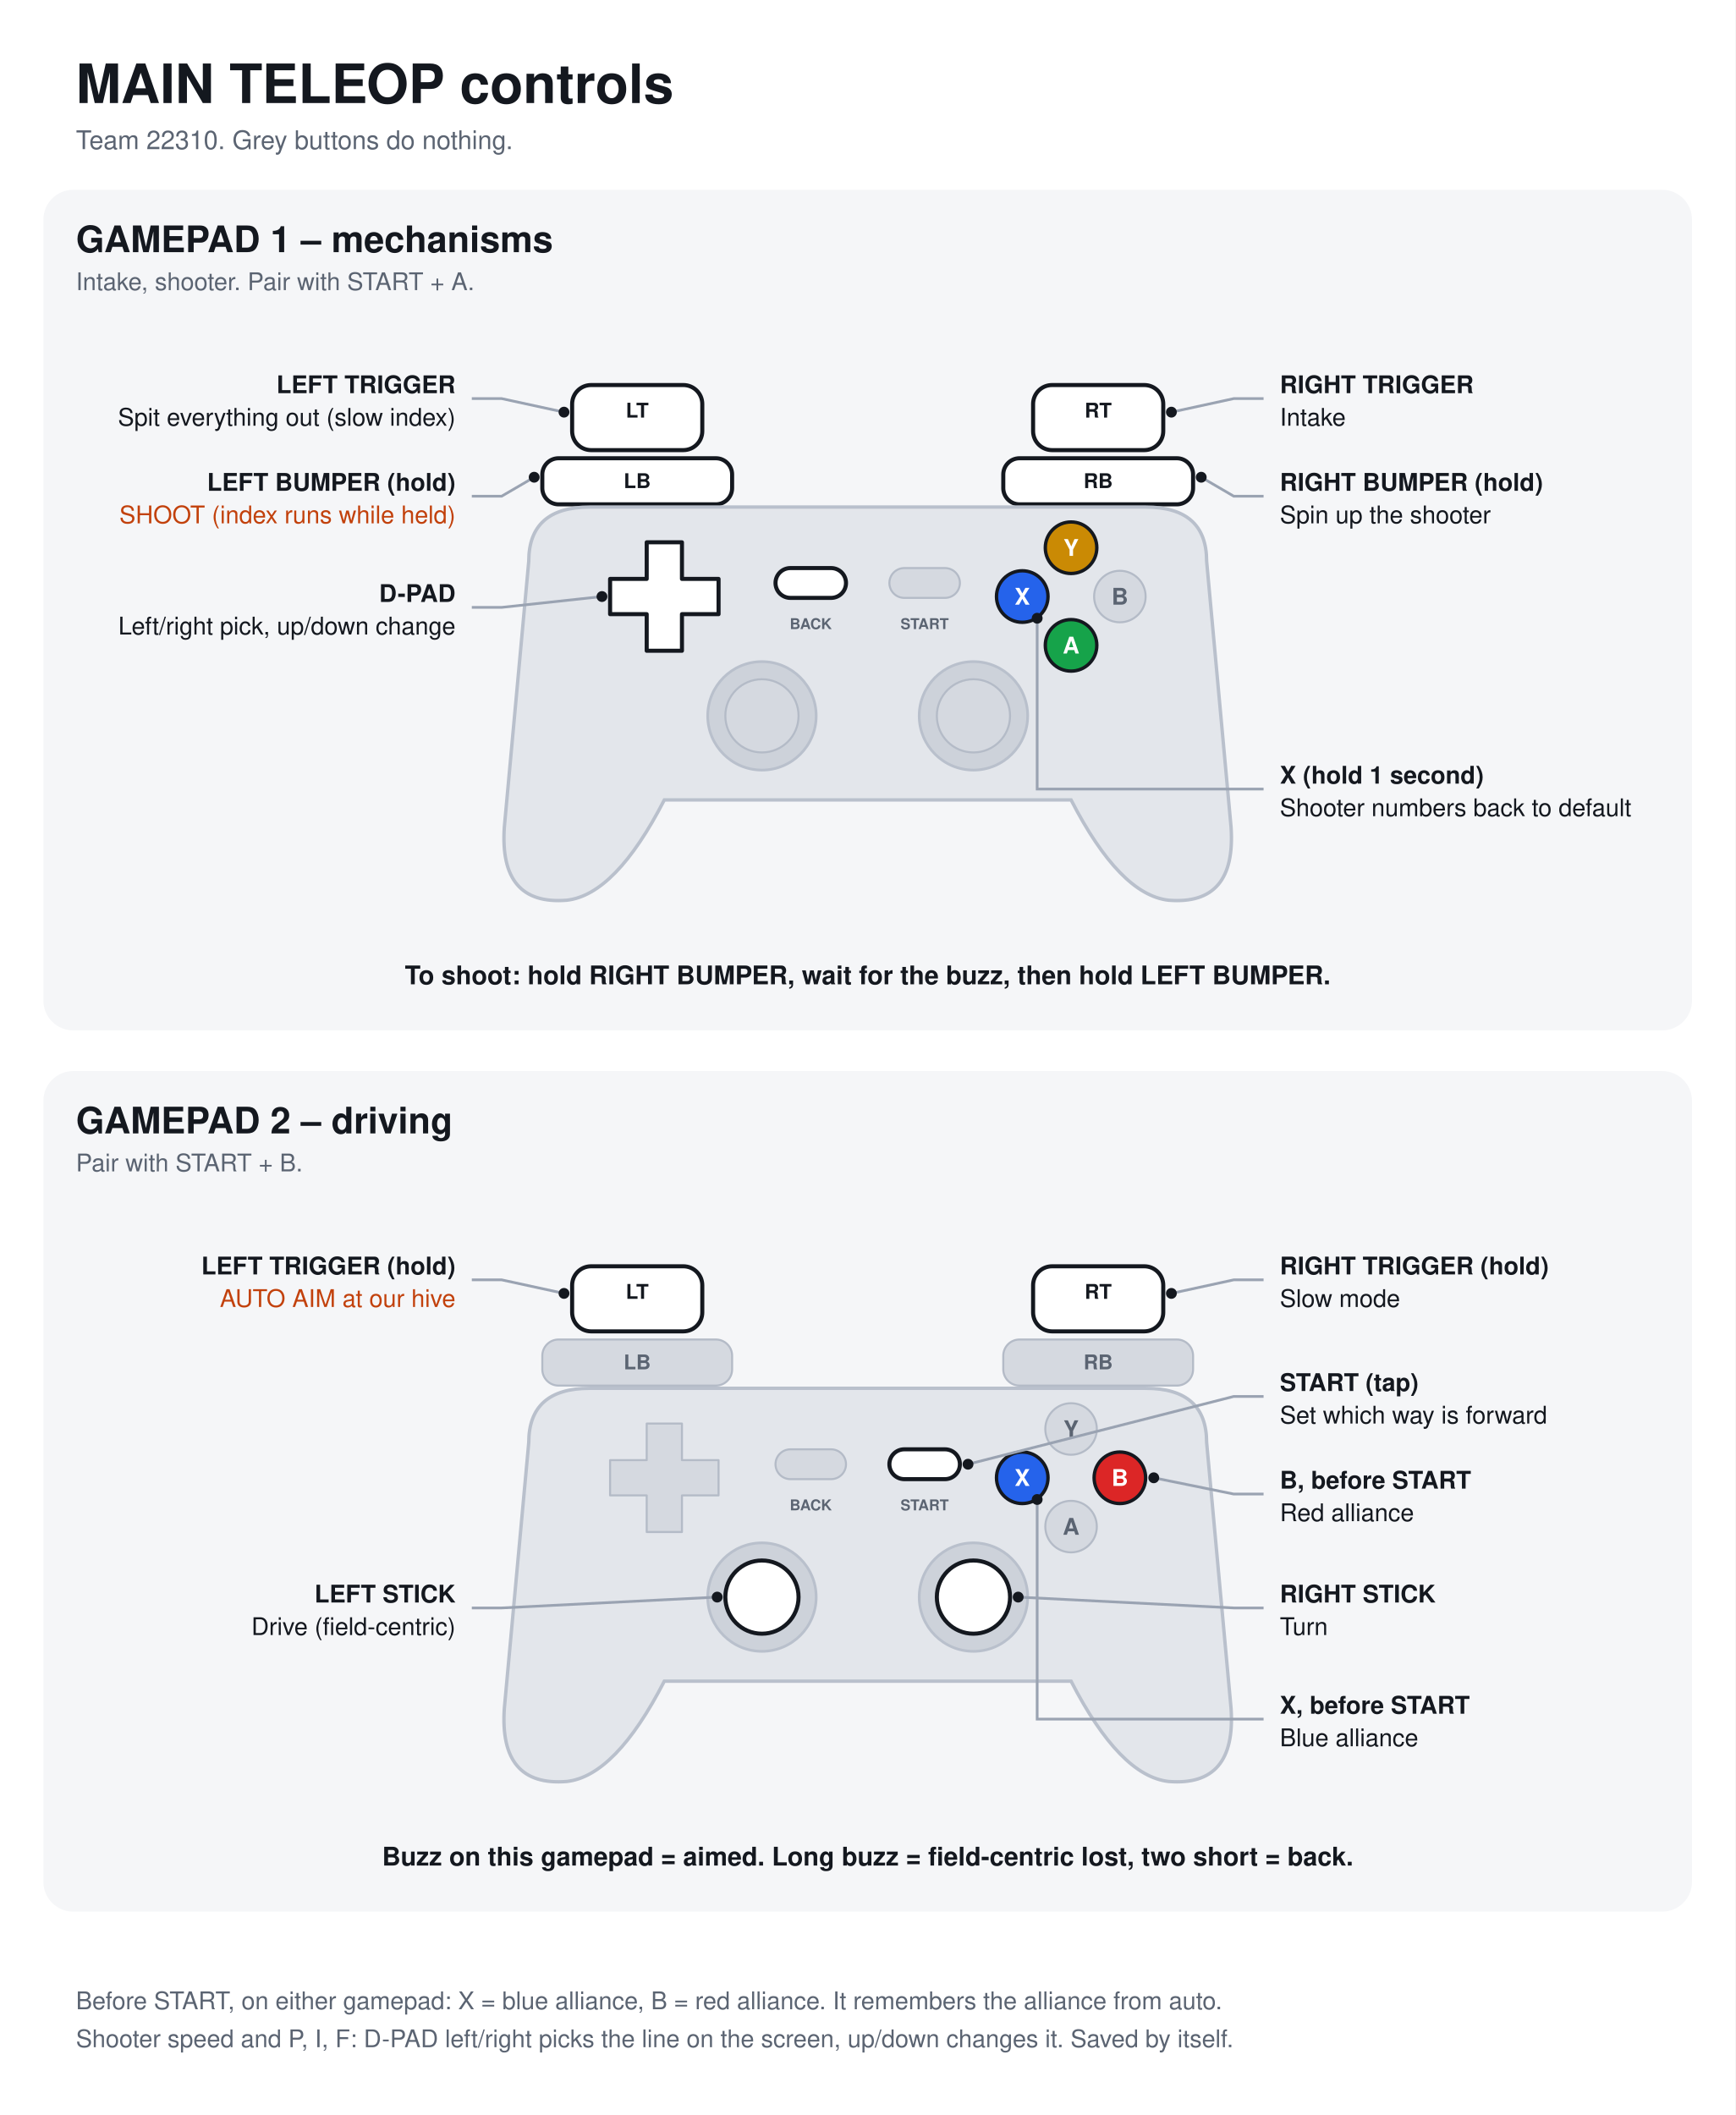
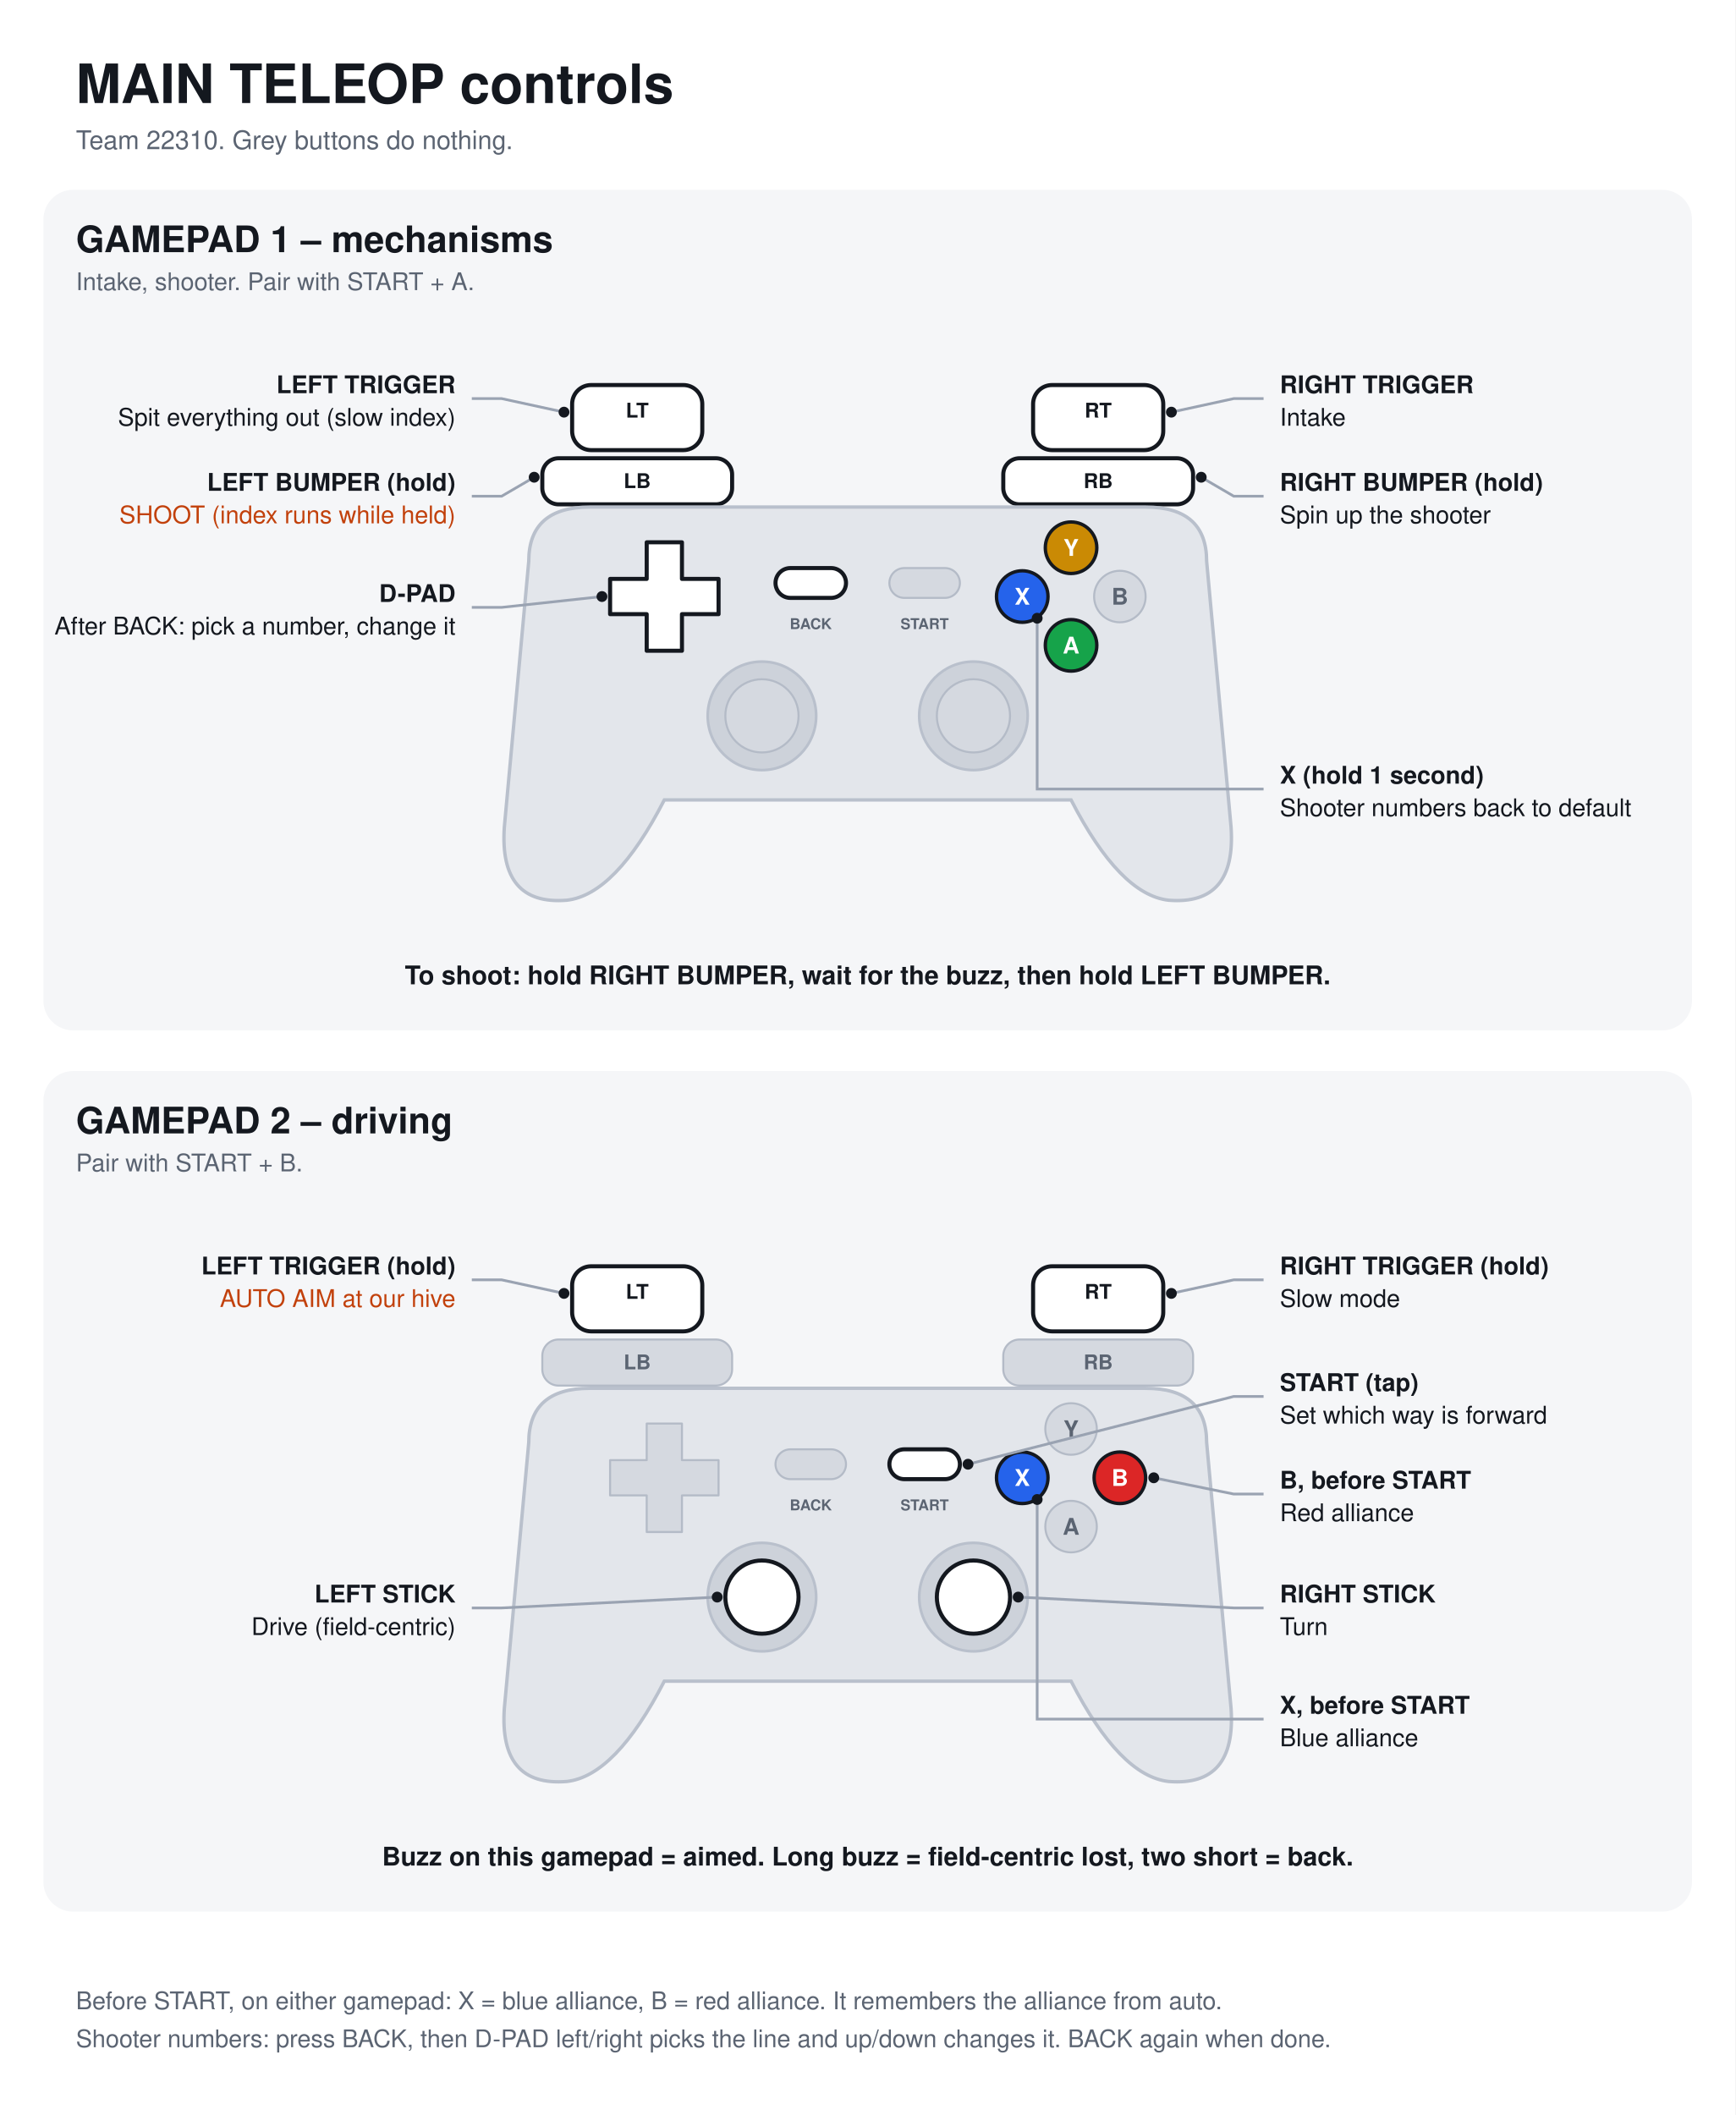
<svg xmlns="http://www.w3.org/2000/svg" viewBox="0 0 1280 1560" font-family="-apple-system, 'Segoe UI', Helvetica, Arial, sans-serif">
  <rect width="1280" height="1560" fill="#FFFFFF" />
  <text x="56" y="76" font-size="40" font-weight="700" fill="#14181F">MAIN TELEOP controls</text>
  <text x="56" y="110" font-size="19" fill="#5B6472">Team 22310. Grey buttons do nothing.</text>
  <rect x="32" y="140" width="1216" height="620" rx="22" fill="#F5F6F8" />
  <text x="56" y="186" font-size="27" font-weight="700" fill="#14181F">GAMEPAD 1 – mechanisms</text>
  <text x="56" y="214" font-size="18" fill="#5B6472">Intake, shooter. Pair with START + A.</text>
  <rect x="422" y="284" width="96" height="48" rx="14" fill="#FFFFFF" stroke="#14181F" stroke-width="3" />
  <text x="470" y="308" font-size="15" font-weight="700" text-anchor="middle" fill="#14181F">LT</text>
  <rect x="762" y="284" width="96" height="48" rx="14" fill="#FFFFFF" stroke="#14181F" stroke-width="3" />
  <text x="810" y="308" font-size="15" font-weight="700" text-anchor="middle" fill="#14181F">RT</text>
  <rect x="400" y="338" width="140" height="34" rx="12" fill="#FFFFFF" stroke="#14181F" stroke-width="3" />
  <text x="470" y="360" font-size="15" font-weight="700" text-anchor="middle" fill="#14181F">LB</text>
  <rect x="740" y="338" width="140" height="34" rx="12" fill="#FFFFFF" stroke="#14181F" stroke-width="3" />
  <text x="810" y="360" font-size="15" font-weight="700" text-anchor="middle" fill="#14181F">RB</text>
  <path d="M 390 414 Q 390 374 435 374 L 845 374 Q 890 374 890 414 L 908 610 Q 912 668 862 664 Q 826 660 790 590 L 490 590 Q 454 660 418 664 Q 368 668 372 610 Z" fill="#E3E6EB" stroke="#B9C0CC" stroke-width="2.5" />
  <path d="M 477 400 h 26 v 27 h 27 v 26 h -27 v 27 h -26 v -27 h -27 v -26 h 27 Z" fill="#FFFFFF" stroke="#14181F" stroke-width="3" stroke-linejoin="round" />
  <circle cx="562" cy="528" r="40" fill="#CDD2DA" stroke="#B9C0CC" stroke-width="2" />
  <circle cx="562" cy="528" r="27" fill="#D5D9E0" stroke="#B4BBC7" stroke-width="1.5" />
  <circle cx="718" cy="528" r="40" fill="#CDD2DA" stroke="#B9C0CC" stroke-width="2" />
  <circle cx="718" cy="528" r="27" fill="#D5D9E0" stroke="#B4BBC7" stroke-width="1.5" />
  <circle cx="790" cy="404" r="19" fill="#CA8A04" stroke="#14181F" stroke-width="2.5" />
  <text x="790" y="410" font-size="17" font-weight="700" text-anchor="middle" fill="#FFFFFF">Y</text>
  <circle cx="790" cy="476" r="19" fill="#16A34A" stroke="#14181F" stroke-width="2.5" />
  <text x="790" y="482" font-size="17" font-weight="700" text-anchor="middle" fill="#FFFFFF">A</text>
  <circle cx="754" cy="440" r="19" fill="#2563EB" stroke="#14181F" stroke-width="2.5" />
  <text x="754" y="446" font-size="17" font-weight="700" text-anchor="middle" fill="#FFFFFF">X</text>
  <circle cx="826" cy="440" r="19" fill="#D5D9E0" stroke="#B4BBC7" stroke-width="1.5" />
  <text x="826" y="446" font-size="17" font-weight="700" text-anchor="middle" fill="#5B6472">B</text>
  <rect x="572" y="419" width="52" height="22" rx="11" fill="#FFFFFF" stroke="#14181F" stroke-width="3" />
  <text x="598" y="464" font-size="11" font-weight="700" text-anchor="middle" fill="#5B6472">BACK</text>
  <rect x="656" y="419" width="52" height="22" rx="11" fill="#D5D9E0" stroke="#B4BBC7" stroke-width="1.5" />
  <text x="682" y="464" font-size="11" font-weight="700" text-anchor="middle" fill="#5B6472">START</text>
  <text x="336" y="290" font-size="18" font-weight="700" text-anchor="end" fill="#14181F">LEFT TRIGGER</text>
  <text x="336" y="314" font-size="18" text-anchor="end" fill="#14181F">Spit everything out (slow index)</text>
  <path d="M 348 294 L 370 294 L 416 304" fill="none" stroke="#9AA3B2" stroke-width="2" />
  <circle cx="416" cy="304" r="4" fill="#14181F" />
  <text x="336" y="362" font-size="18" font-weight="700" text-anchor="end" fill="#14181F">LEFT BUMPER (hold)</text>
  <text x="336" y="386" font-size="18" text-anchor="end" fill="#C2410C">SHOOT (index runs while held)</text>
  <path d="M 348 366 L 370 366 L 394 352" fill="none" stroke="#9AA3B2" stroke-width="2" />
  <circle cx="394" cy="352" r="4" fill="#14181F" />
  <text x="336" y="444" font-size="18" font-weight="700" text-anchor="end" fill="#14181F">D-PAD</text>
-   <text x="336" y="468" font-size="18" text-anchor="end" fill="#14181F">Left/right pick, up/down change</text>
+   <text x="336" y="468" font-size="18" text-anchor="end" fill="#14181F">After BACK: pick a number, change it</text>
  <path d="M 348 448 L 370 448 L 444 440" fill="none" stroke="#9AA3B2" stroke-width="2" />
  <circle cx="444" cy="440" r="4" fill="#14181F" />
  <text x="944" y="290" font-size="18" font-weight="700" fill="#14181F">RIGHT TRIGGER</text>
  <text x="944" y="314" font-size="18" fill="#14181F">Intake</text>
  <path d="M 932 294 L 910 294 L 864 304" fill="none" stroke="#9AA3B2" stroke-width="2" />
  <circle cx="864" cy="304" r="4" fill="#14181F" />
  <text x="944" y="362" font-size="18" font-weight="700" fill="#14181F">RIGHT BUMPER (hold)</text>
  <text x="944" y="386" font-size="18" fill="#14181F">Spin up the shooter</text>
  <path d="M 932 366 L 910 366 L 886 352" fill="none" stroke="#9AA3B2" stroke-width="2" />
  <circle cx="886" cy="352" r="4" fill="#14181F" />
  <text x="944" y="578" font-size="18" font-weight="700" fill="#14181F">X (hold 1 second)</text>
  <text x="944" y="602" font-size="18" fill="#14181F">Shooter numbers back to default</text>
  <path d="M 932 582 L 765 582 L 765 456" fill="none" stroke="#9AA3B2" stroke-width="2" />
  <circle cx="765" cy="456" r="4" fill="#14181F" />
  <text x="640" y="726" font-size="19" font-weight="700" text-anchor="middle" fill="#14181F">To shoot: hold RIGHT BUMPER, wait for the buzz, then hold LEFT BUMPER.</text>
  <rect x="32" y="790" width="1216" height="620" rx="22" fill="#F5F6F8" />
  <text x="56" y="836" font-size="27" font-weight="700" fill="#14181F">GAMEPAD 2 – driving</text>
  <text x="56" y="864" font-size="18" fill="#5B6472">Pair with START + B.</text>
  <rect x="422" y="934" width="96" height="48" rx="14" fill="#FFFFFF" stroke="#14181F" stroke-width="3" />
  <text x="470" y="958" font-size="15" font-weight="700" text-anchor="middle" fill="#14181F">LT</text>
  <rect x="762" y="934" width="96" height="48" rx="14" fill="#FFFFFF" stroke="#14181F" stroke-width="3" />
  <text x="810" y="958" font-size="15" font-weight="700" text-anchor="middle" fill="#14181F">RT</text>
  <rect x="400" y="988" width="140" height="34" rx="12" fill="#D5D9E0" stroke="#B4BBC7" stroke-width="1.5" />
  <text x="470" y="1010" font-size="15" font-weight="700" text-anchor="middle" fill="#5B6472">LB</text>
  <rect x="740" y="988" width="140" height="34" rx="12" fill="#D5D9E0" stroke="#B4BBC7" stroke-width="1.5" />
  <text x="810" y="1010" font-size="15" font-weight="700" text-anchor="middle" fill="#5B6472">RB</text>
  <path d="M 390 1064 Q 390 1024 435 1024 L 845 1024 Q 890 1024 890 1064 L 908 1260 Q 912 1318 862 1314 Q 826 1310 790 1240 L 490 1240 Q 454 1310 418 1314 Q 368 1318 372 1260 Z" fill="#E3E6EB" stroke="#B9C0CC" stroke-width="2.5" />
  <path d="M 477 1050 h 26 v 27 h 27 v 26 h -27 v 27 h -26 v -27 h -27 v -26 h 27 Z" fill="#D5D9E0" stroke="#B4BBC7" stroke-width="1.5" stroke-linejoin="round" />
  <circle cx="562" cy="1178" r="40" fill="#CDD2DA" stroke="#B9C0CC" stroke-width="2" />
  <circle cx="562" cy="1178" r="27" fill="#FFFFFF" stroke="#14181F" stroke-width="3" />
  <circle cx="718" cy="1178" r="40" fill="#CDD2DA" stroke="#B9C0CC" stroke-width="2" />
  <circle cx="718" cy="1178" r="27" fill="#FFFFFF" stroke="#14181F" stroke-width="3" />
  <circle cx="790" cy="1054" r="19" fill="#D5D9E0" stroke="#B4BBC7" stroke-width="1.5" />
  <text x="790" y="1060" font-size="17" font-weight="700" text-anchor="middle" fill="#5B6472">Y</text>
  <circle cx="790" cy="1126" r="19" fill="#D5D9E0" stroke="#B4BBC7" stroke-width="1.5" />
  <text x="790" y="1132" font-size="17" font-weight="700" text-anchor="middle" fill="#5B6472">A</text>
  <circle cx="754" cy="1090" r="19" fill="#2563EB" stroke="#14181F" stroke-width="2.5" />
  <text x="754" y="1096" font-size="17" font-weight="700" text-anchor="middle" fill="#FFFFFF">X</text>
  <circle cx="826" cy="1090" r="19" fill="#DC2626" stroke="#14181F" stroke-width="2.5" />
  <text x="826" y="1096" font-size="17" font-weight="700" text-anchor="middle" fill="#FFFFFF">B</text>
  <rect x="572" y="1069" width="52" height="22" rx="11" fill="#D5D9E0" stroke="#B4BBC7" stroke-width="1.5" />
  <text x="598" y="1114" font-size="11" font-weight="700" text-anchor="middle" fill="#5B6472">BACK</text>
  <rect x="656" y="1069" width="52" height="22" rx="11" fill="#FFFFFF" stroke="#14181F" stroke-width="3" />
  <text x="682" y="1114" font-size="11" font-weight="700" text-anchor="middle" fill="#5B6472">START</text>
  <text x="336" y="940" font-size="18" font-weight="700" text-anchor="end" fill="#14181F">LEFT TRIGGER (hold)</text>
  <text x="336" y="964" font-size="18" text-anchor="end" fill="#C2410C">AUTO AIM at our hive</text>
  <path d="M 348 944 L 370 944 L 416 954" fill="none" stroke="#9AA3B2" stroke-width="2" />
  <circle cx="416" cy="954" r="4" fill="#14181F" />
  <text x="336" y="1182" font-size="18" font-weight="700" text-anchor="end" fill="#14181F">LEFT STICK</text>
  <text x="336" y="1206" font-size="18" text-anchor="end" fill="#14181F">Drive (field-centric)</text>
  <path d="M 348 1186 L 370 1186 L 529 1178" fill="none" stroke="#9AA3B2" stroke-width="2" />
  <circle cx="529" cy="1178" r="4" fill="#14181F" />
  <text x="944" y="940" font-size="18" font-weight="700" fill="#14181F">RIGHT TRIGGER (hold)</text>
  <text x="944" y="964" font-size="18" fill="#14181F">Slow mode</text>
  <path d="M 932 944 L 910 944 L 864 954" fill="none" stroke="#9AA3B2" stroke-width="2" />
  <circle cx="864" cy="954" r="4" fill="#14181F" />
  <text x="944" y="1026" font-size="18" font-weight="700" fill="#14181F">START (tap)</text>
  <text x="944" y="1050" font-size="18" fill="#14181F">Set which way is forward</text>
  <path d="M 932 1030 L 910 1030 L 714 1080" fill="none" stroke="#9AA3B2" stroke-width="2" />
  <circle cx="714" cy="1080" r="4" fill="#14181F" />
  <text x="944" y="1098" font-size="18" font-weight="700" fill="#14181F">B, before START</text>
  <text x="944" y="1122" font-size="18" fill="#14181F">Red alliance</text>
  <path d="M 932 1102 L 910 1102 L 851 1090" fill="none" stroke="#9AA3B2" stroke-width="2" />
  <circle cx="851" cy="1090" r="4" fill="#14181F" />
  <text x="944" y="1264" font-size="18" font-weight="700" fill="#14181F">X, before START</text>
  <text x="944" y="1288" font-size="18" fill="#14181F">Blue alliance</text>
  <path d="M 932 1268 L 765 1268 L 765 1106" fill="none" stroke="#9AA3B2" stroke-width="2" />
  <circle cx="765" cy="1106" r="4" fill="#14181F" />
  <text x="944" y="1182" font-size="18" font-weight="700" fill="#14181F">RIGHT STICK</text>
  <text x="944" y="1206" font-size="18" fill="#14181F">Turn</text>
  <path d="M 932 1186 L 910 1186 L 751 1178" fill="none" stroke="#9AA3B2" stroke-width="2" />
  <circle cx="751" cy="1178" r="4" fill="#14181F" />
  <text x="640" y="1376" font-size="19" font-weight="700" text-anchor="middle" fill="#14181F">Buzz on this gamepad = aimed. Long buzz = field-centric lost, two short = back.</text>
  <text x="56" y="1482" font-size="18" fill="#5B6472">Before START, on either gamepad: X = blue alliance, B = red alliance. It remembers the alliance from auto.</text>
-   <text x="56" y="1510" font-size="18" fill="#5B6472">Shooter speed and P, I, F: D-PAD left/right picks the line on the screen, up/down changes it. Saved by itself.</text>
+   <text x="56" y="1510" font-size="18" fill="#5B6472">Shooter numbers: press BACK, then D-PAD left/right picks the line and up/down changes it. BACK again when done.</text>
</svg>
